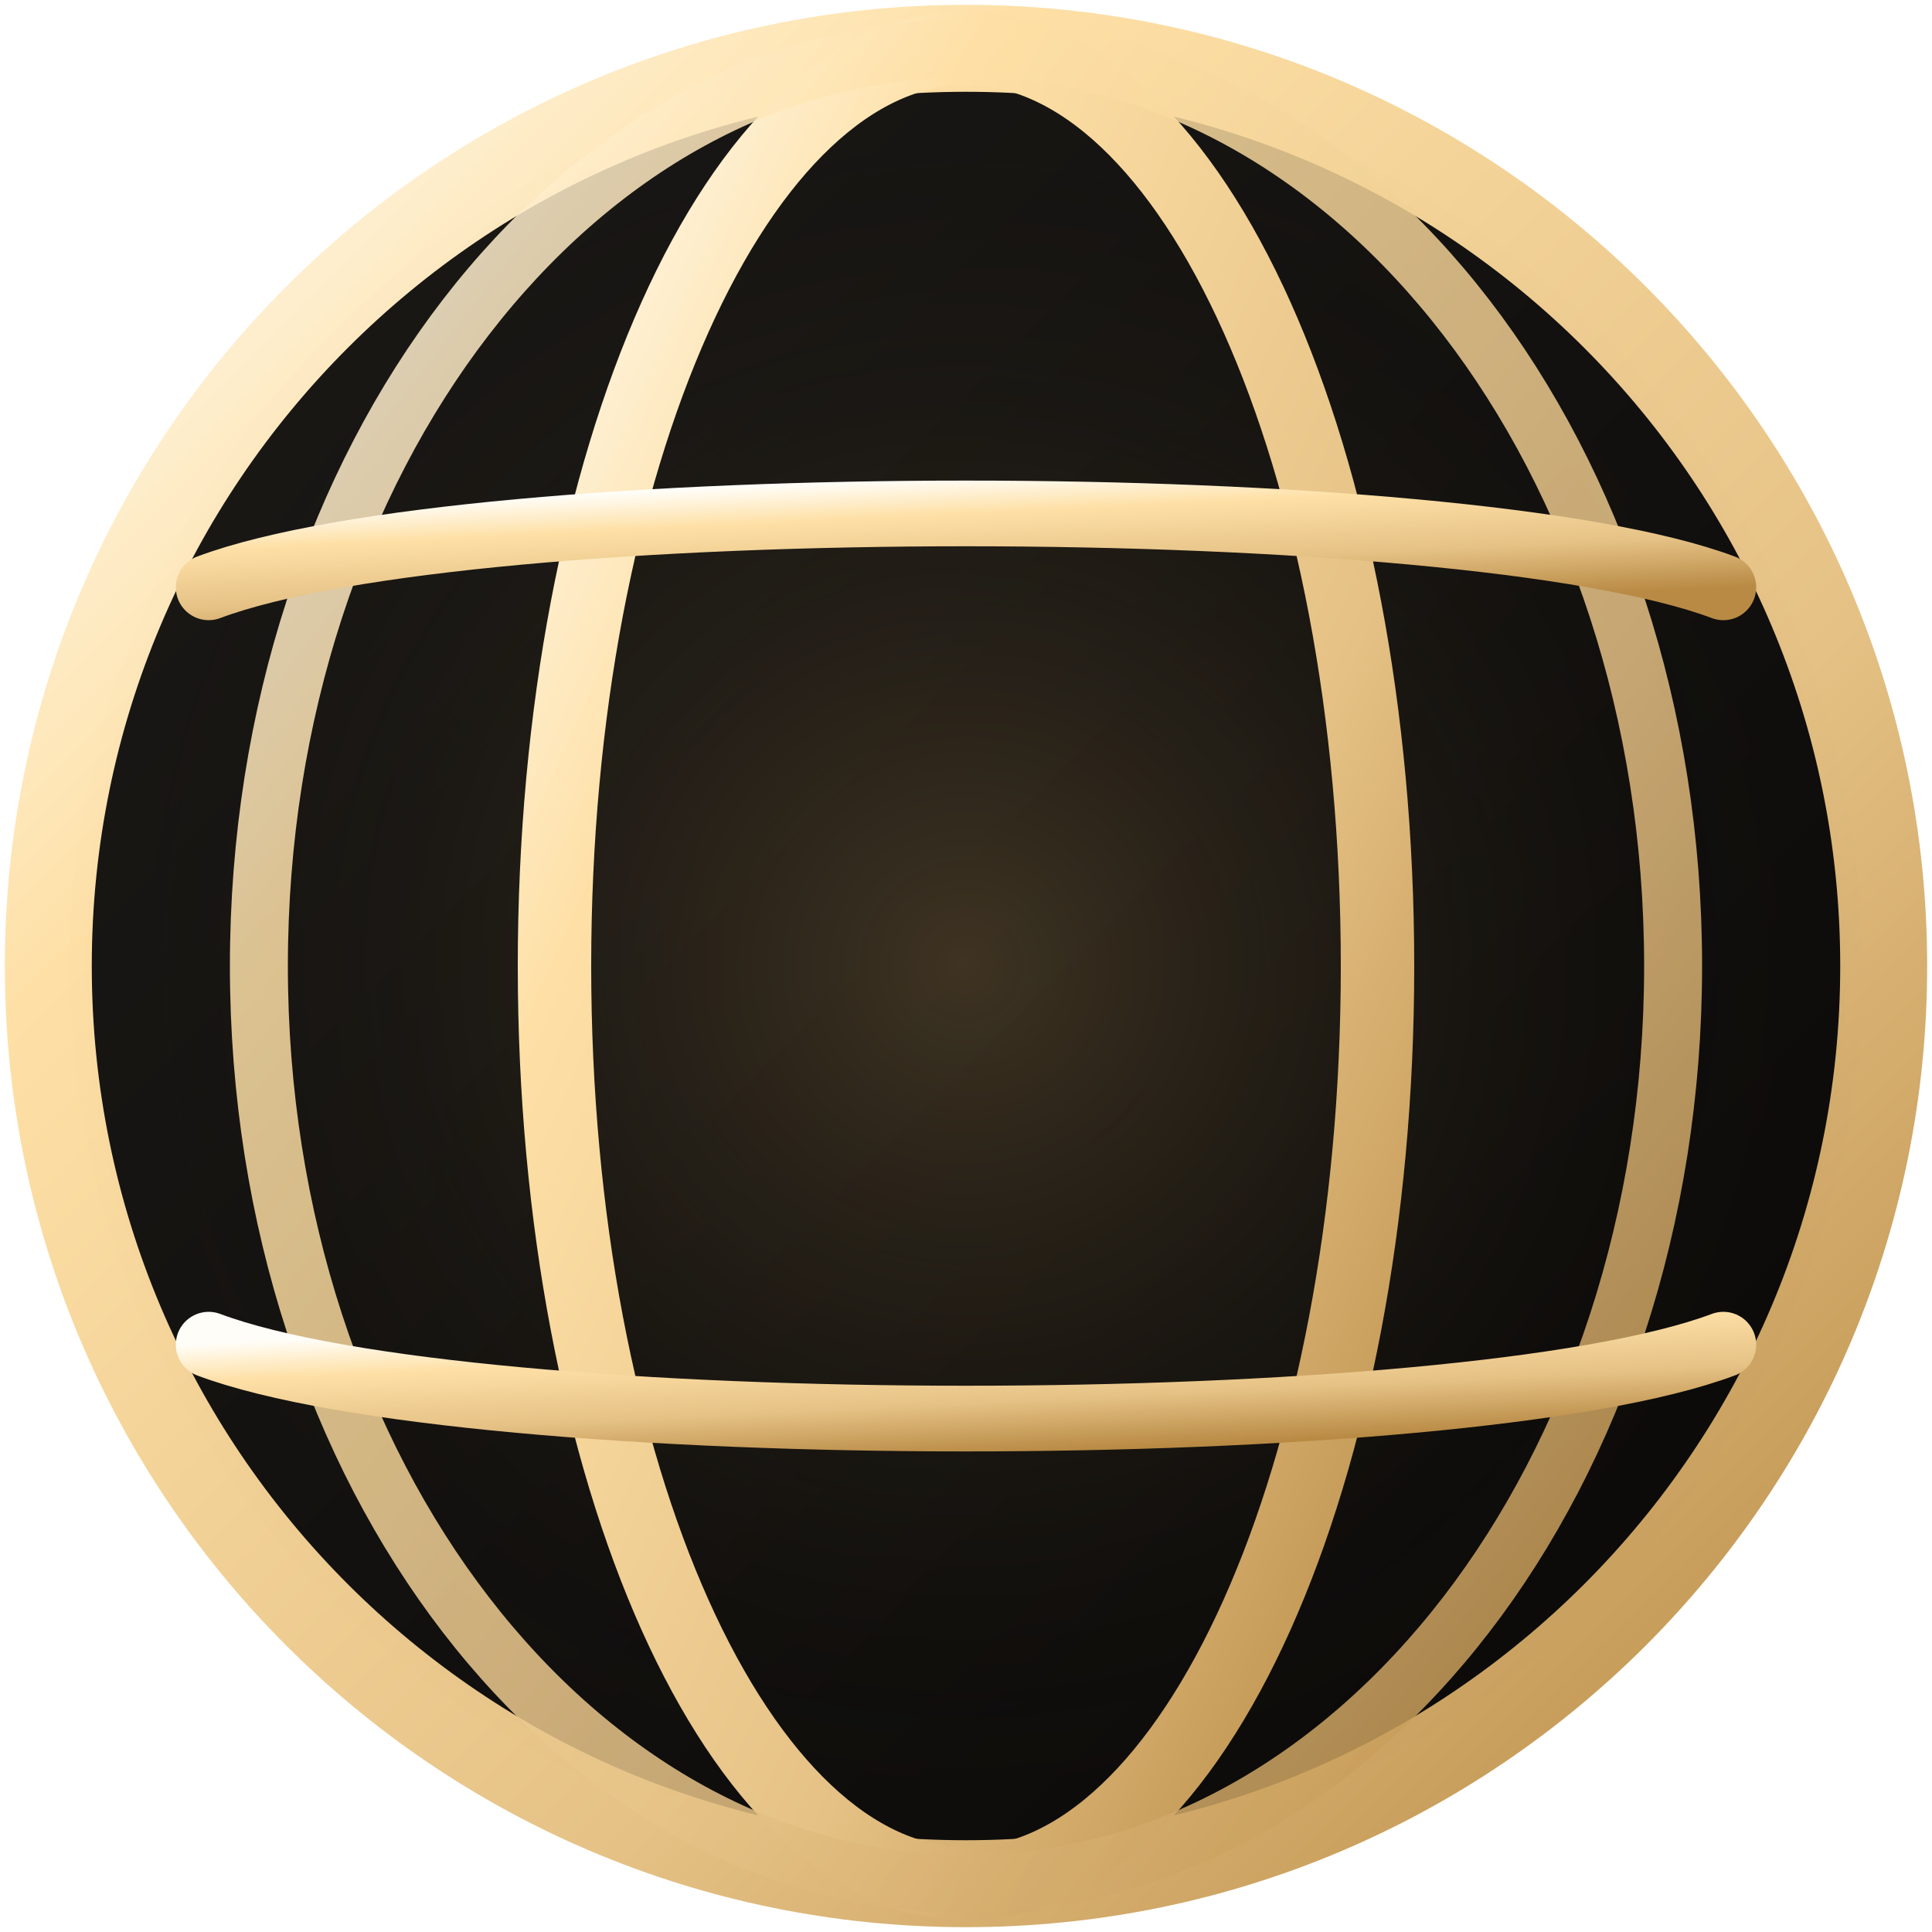
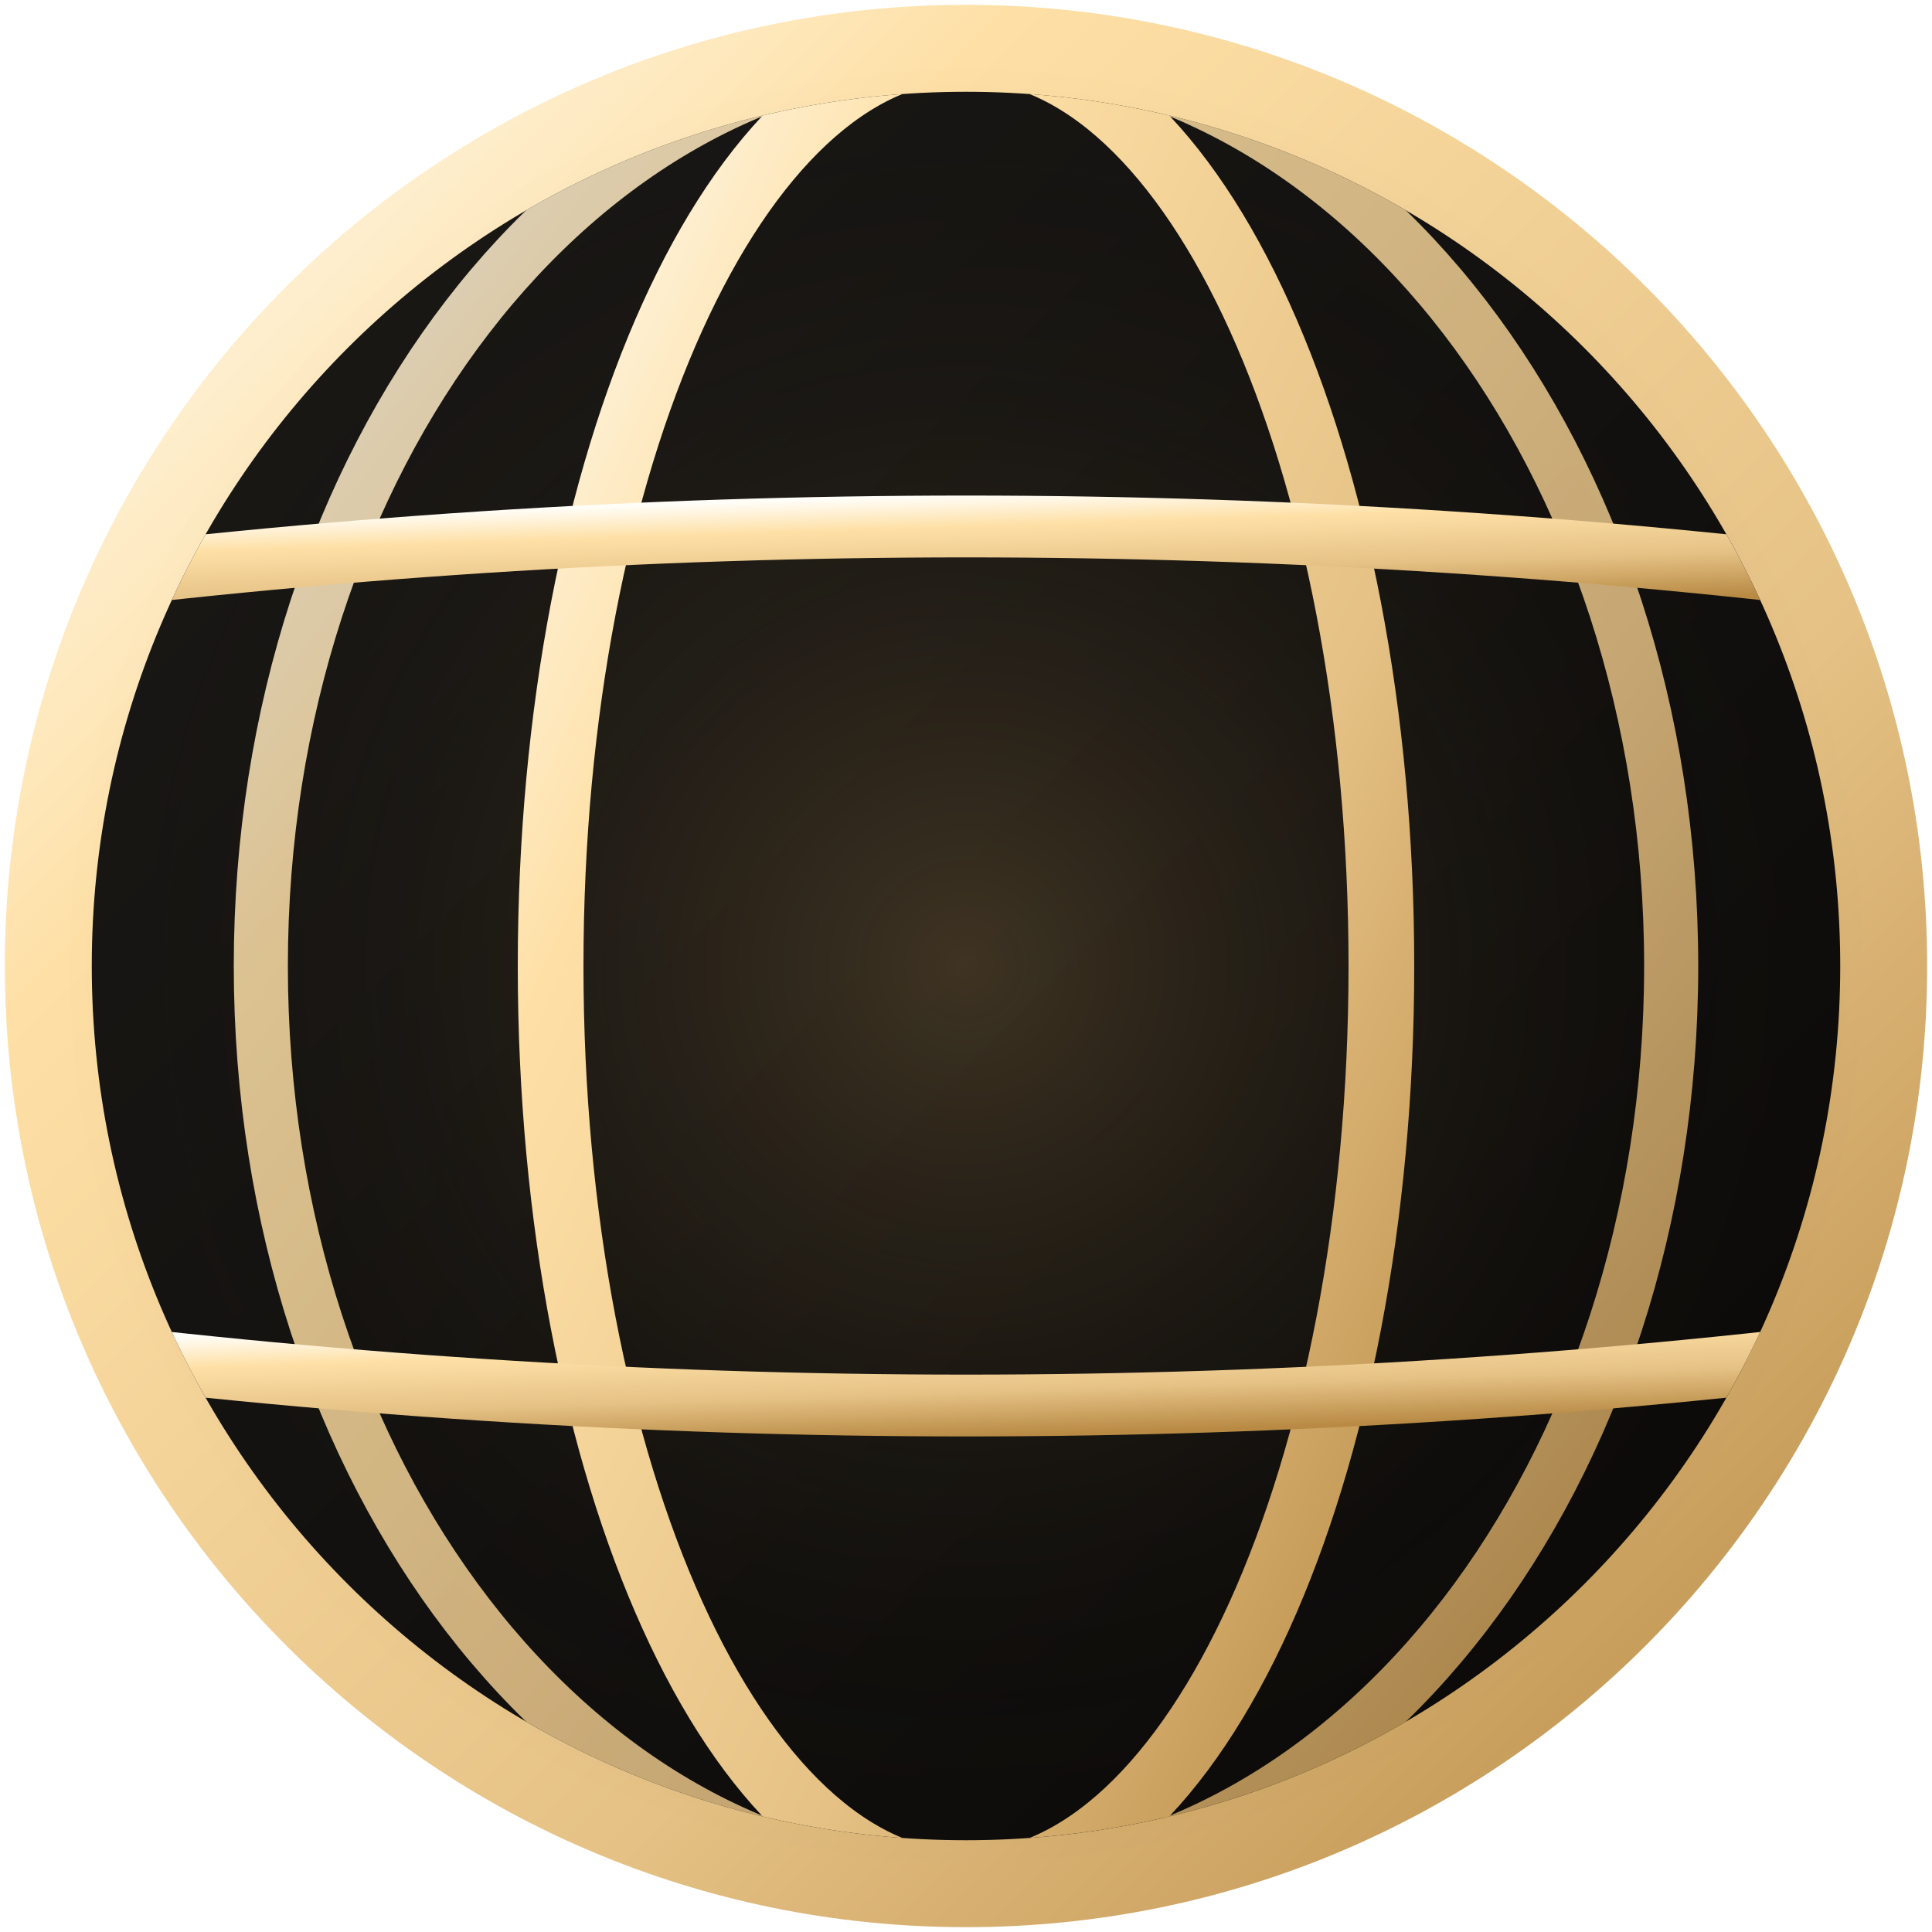
<svg xmlns="http://www.w3.org/2000/svg" viewBox="0 0 100 100" width="100%" height="100%">
  <defs>
    <linearGradient id="fav-gold" x1="0%" y1="0%" x2="100%" y2="100%">
      <stop offset="0%" stop-color="#FFFDF7" />
      <stop offset="25%" stop-color="#FEE0A6" />
      <stop offset="65%" stop-color="#E5C185" />
      <stop offset="100%" stop-color="#B88A44" />
    </linearGradient>
    <linearGradient id="fav-bg" x1="0%" y1="0%" x2="100%" y2="100%">
      <stop offset="0%" stop-color="#1C1A17" />
      <stop offset="100%" stop-color="#090807" />
    </linearGradient>
    <radialGradient id="fav-inner-glow" cx="50%" cy="50%" r="50%">
      <stop offset="0%" stop-color="#DDAF68" stop-opacity="0.22" />
      <stop offset="100%" stop-color="#000000" stop-opacity="0" />
    </radialGradient>
+     <clipPath id="globe-interior-clip">
+       <circle cx="50" cy="50" r="45.25" />
+     </clipPath>
  </defs>
  <circle cx="50" cy="50" r="47.5" fill="url(#fav-bg)" stroke="url(#fav-gold)" stroke-width="4.5" />
  <circle cx="50" cy="50" r="47.5" fill="url(#fav-inner-glow)" />
-   <line x1="50" y1="3" x2="50" y2="97" stroke="url(#fav-gold)" stroke-width="4" stroke-linecap="round" />
-   <line x1="3" y1="50" x2="97" y2="50" stroke="url(#fav-gold)" stroke-width="4" stroke-linecap="round" />
-   <ellipse cx="50" cy="50" rx="21.3" ry="47.5" fill="none" stroke="url(#fav-gold)" stroke-width="3.8" />
-   <ellipse cx="50" cy="50" rx="36.6" ry="47.5" fill="none" stroke="url(#fav-gold)" stroke-width="3" opacity="0.85" />
-   <path d="M 10.8 30.4 C 24.4 25.3, 75.6 25.3, 89.2 30.4" fill="none" stroke="url(#fav-gold)" stroke-width="3.4" stroke-linecap="round" />
-   <path d="M 10.8 69.6 C 24.4 74.7, 75.6 74.7, 89.2 69.6" fill="none" stroke="url(#fav-gold)" stroke-width="3.4" stroke-linecap="round" />
+   <g clip-path="url(#globe-interior-clip)" fill="none" stroke="url(#fav-gold)">
+     <line x1="50" y1="0" x2="50" y2="100" stroke-width="3.8" />
+     <line x1="0" y1="50" x2="100" y2="50" stroke-width="3.8" />
+     <ellipse cx="50" cy="50" rx="21.5" ry="47.5" stroke-width="3.4" />
+     <ellipse cx="50" cy="50" rx="36.5" ry="47.5" stroke-width="2.8" opacity="0.85" />
+     <path d="M 0 30.5 Q 50 24 100 30.5" stroke-width="3.2" stroke-linecap="round" />
+     <path d="M 0 69.5 Q 50 76 100 69.5" stroke-width="3.2" stroke-linecap="round" />
+   </g>
</svg>
